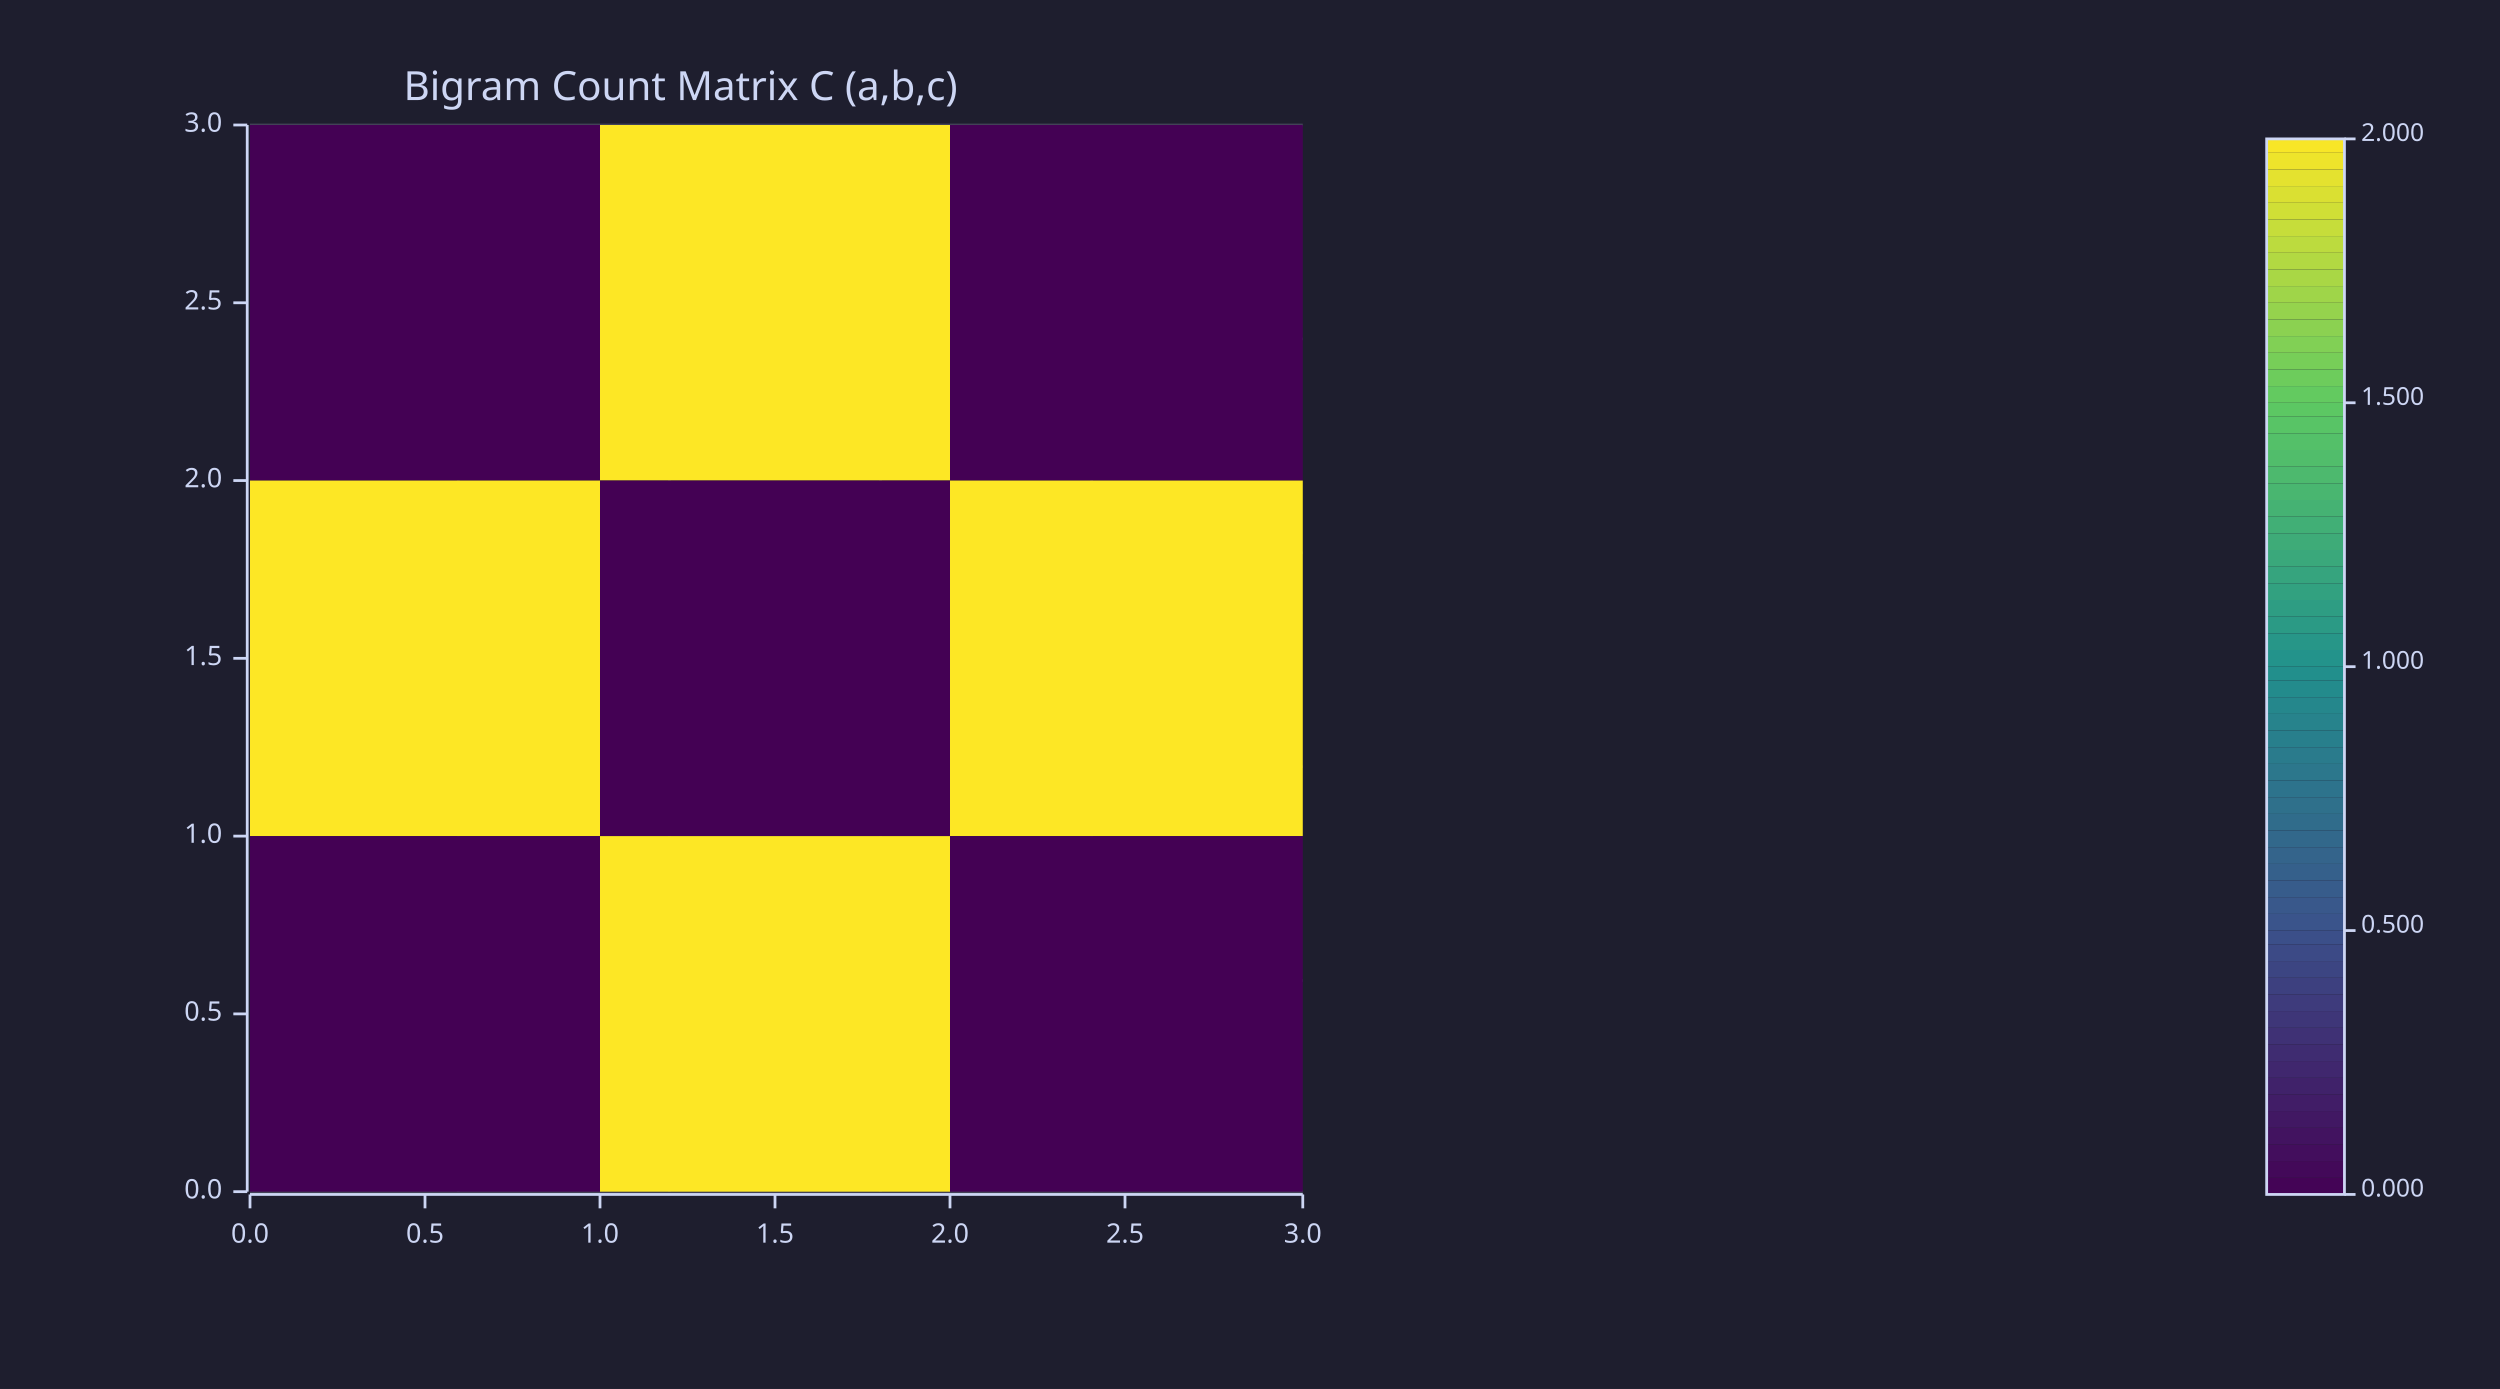
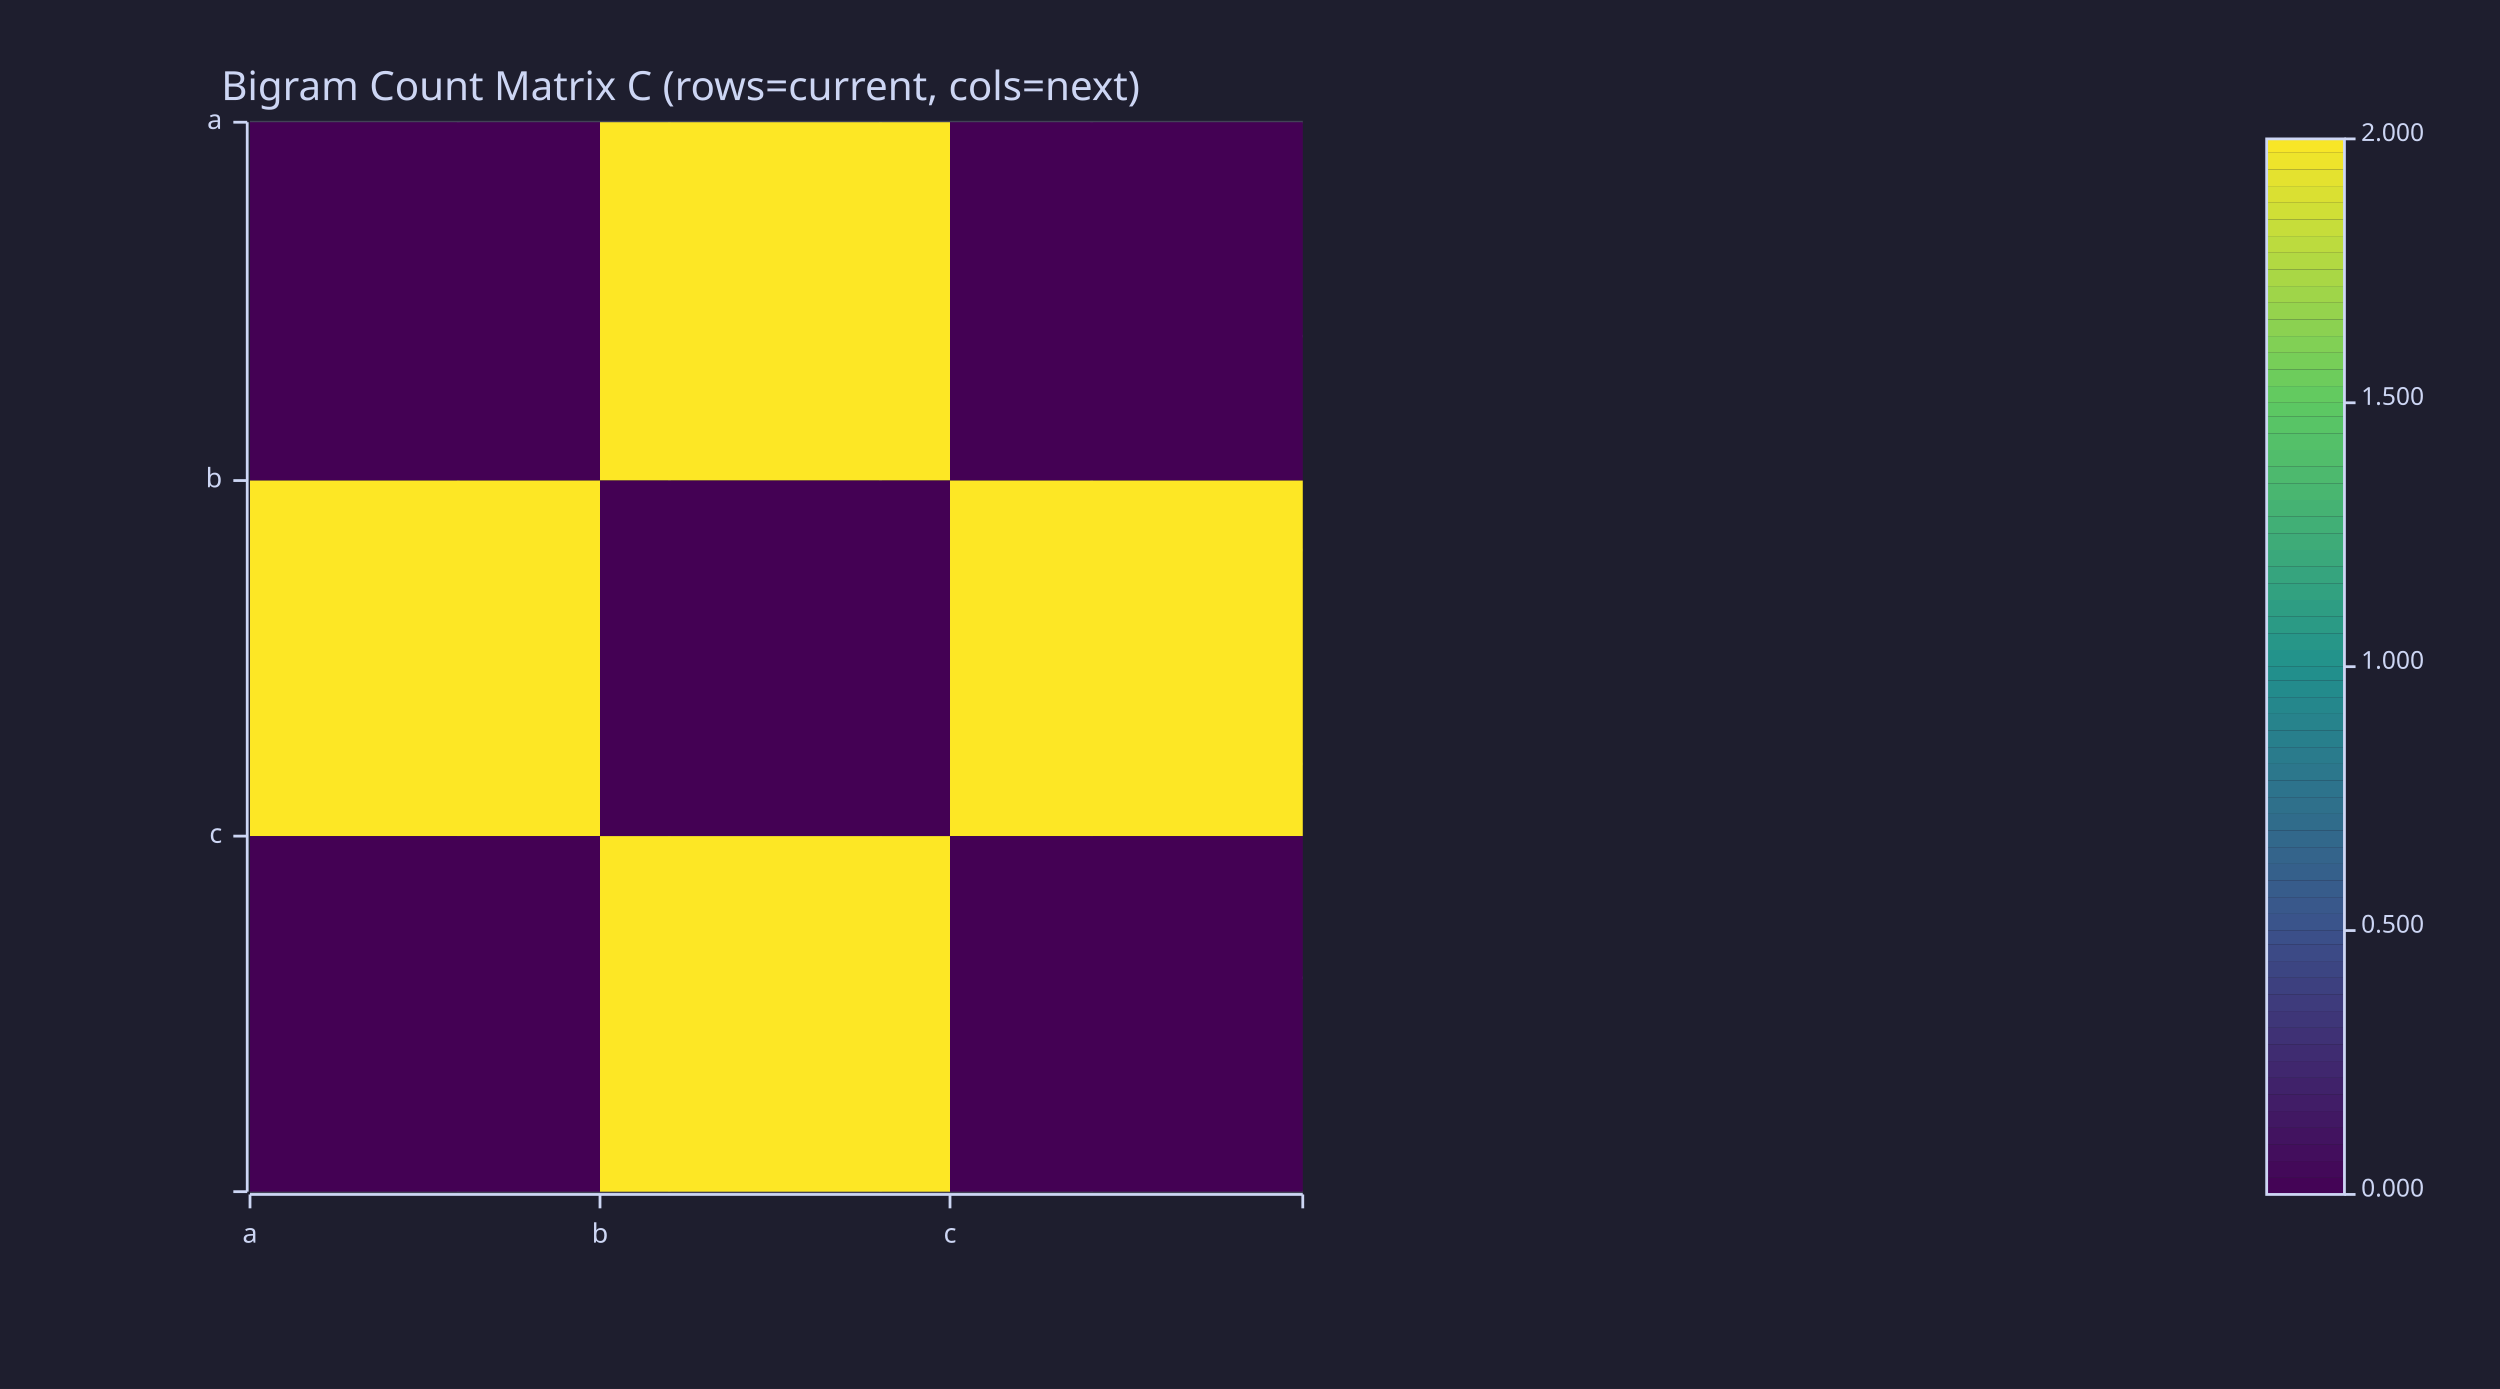
<svg xmlns="http://www.w3.org/2000/svg" width="900" height="500" viewBox="0 0 900 500">
  <rect x="0" y="0" width="900" height="500" opacity="1" fill="#1E1E2E" stroke="none" />
  <rect x="0" y="0" width="900" height="500" opacity="1" fill="#1E1E2E" stroke="none" />
  <text x="245" y="25" dy="0.76em" text-anchor="middle" font-family="sans-serif" font-size="14.516" opacity="1" fill="#CDD6F4">
- Bigram Count Matrix C (a,b,c)
+ Bigram Count Matrix C (rows=current, cols=next)
</text>
  <text x="20" y="237" dy="0.76em" text-anchor="middle" font-family="sans-serif" font-size="11.29" opacity="1" fill="#CDD6F4" transform="rotate(270, 20, 237)">

</text>
  <text x="280" y="480" dy="-0.5ex" text-anchor="middle" font-family="sans-serif" font-size="11.29" opacity="1" fill="#CDD6F4">

</text>
-   <polyline fill="none" opacity="1" stroke="#CDD6F4" stroke-width="1" points="89,45 89,429 " />
+   <polyline fill="none" opacity="1" stroke="#CDD6F4" stroke-width="1" points="89,44 89,429 " />
  <text x="80" y="429" dy="0.5ex" text-anchor="end" font-family="sans-serif" font-size="9.677" opacity="1" fill="#CDD6F4">
- 0.0
+ 
</text>
  <polyline fill="none" opacity="1" stroke="#CDD6F4" stroke-width="1" points="84,429 89,429 " />
-   <text x="80" y="365" dy="0.5ex" text-anchor="end" font-family="sans-serif" font-size="9.677" opacity="1" fill="#CDD6F4">
- 0.5
- </text>
-   <polyline fill="none" opacity="1" stroke="#CDD6F4" stroke-width="1" points="84,365 89,365 " />
  <text x="80" y="301" dy="0.5ex" text-anchor="end" font-family="sans-serif" font-size="9.677" opacity="1" fill="#CDD6F4">
- 1.0
+ c
</text>
  <polyline fill="none" opacity="1" stroke="#CDD6F4" stroke-width="1" points="84,301 89,301 " />
-   <text x="80" y="237" dy="0.5ex" text-anchor="end" font-family="sans-serif" font-size="9.677" opacity="1" fill="#CDD6F4">
- 1.5
- </text>
-   <polyline fill="none" opacity="1" stroke="#CDD6F4" stroke-width="1" points="84,237 89,237 " />
  <text x="80" y="173" dy="0.5ex" text-anchor="end" font-family="sans-serif" font-size="9.677" opacity="1" fill="#CDD6F4">
- 2.0
+ b
</text>
  <polyline fill="none" opacity="1" stroke="#CDD6F4" stroke-width="1" points="84,173 89,173 " />
-   <text x="80" y="109" dy="0.5ex" text-anchor="end" font-family="sans-serif" font-size="9.677" opacity="1" fill="#CDD6F4">
- 2.5
+   <text x="80" y="44" dy="0.5ex" text-anchor="end" font-family="sans-serif" font-size="9.677" opacity="1" fill="#CDD6F4">
+ a
</text>
-   <polyline fill="none" opacity="1" stroke="#CDD6F4" stroke-width="1" points="84,109 89,109 " />
-   <text x="80" y="45" dy="0.5ex" text-anchor="end" font-family="sans-serif" font-size="9.677" opacity="1" fill="#CDD6F4">
- 3.0
- </text>
-   <polyline fill="none" opacity="1" stroke="#CDD6F4" stroke-width="1" points="84,45 89,45 " />
+   <polyline fill="none" opacity="1" stroke="#CDD6F4" stroke-width="1" points="84,44 89,44 " />
  <polyline fill="none" opacity="1" stroke="#CDD6F4" stroke-width="1" points="90,430 469,430 " />
  <text x="90" y="440" dy="0.76em" text-anchor="middle" font-family="sans-serif" font-size="9.677" opacity="1" fill="#CDD6F4">
- 0.0
+ a
</text>
  <polyline fill="none" opacity="1" stroke="#CDD6F4" stroke-width="1" points="90,430 90,435 " />
-   <text x="153" y="440" dy="0.76em" text-anchor="middle" font-family="sans-serif" font-size="9.677" opacity="1" fill="#CDD6F4">
- 0.5
- </text>
-   <polyline fill="none" opacity="1" stroke="#CDD6F4" stroke-width="1" points="153,430 153,435 " />
  <text x="216" y="440" dy="0.76em" text-anchor="middle" font-family="sans-serif" font-size="9.677" opacity="1" fill="#CDD6F4">
- 1.0
+ b
</text>
  <polyline fill="none" opacity="1" stroke="#CDD6F4" stroke-width="1" points="216,430 216,435 " />
-   <text x="279" y="440" dy="0.76em" text-anchor="middle" font-family="sans-serif" font-size="9.677" opacity="1" fill="#CDD6F4">
- 1.5
- </text>
-   <polyline fill="none" opacity="1" stroke="#CDD6F4" stroke-width="1" points="279,430 279,435 " />
  <text x="342" y="440" dy="0.76em" text-anchor="middle" font-family="sans-serif" font-size="9.677" opacity="1" fill="#CDD6F4">
- 2.0
+ c
</text>
  <polyline fill="none" opacity="1" stroke="#CDD6F4" stroke-width="1" points="342,430 342,435 " />
-   <text x="405" y="440" dy="0.76em" text-anchor="middle" font-family="sans-serif" font-size="9.677" opacity="1" fill="#CDD6F4">
- 2.5
- </text>
-   <polyline fill="none" opacity="1" stroke="#CDD6F4" stroke-width="1" points="405,430 405,435 " />
  <text x="469" y="440" dy="0.76em" text-anchor="middle" font-family="sans-serif" font-size="9.677" opacity="1" fill="#CDD6F4">
- 3.0
+ 
</text>
  <polyline fill="none" opacity="1" stroke="#CDD6F4" stroke-width="1" points="469,430 469,435 " />
  <polyline fill="none" opacity="0.3" stroke="#9696B4" stroke-width="1" points="90,429 469,429 " />
-   <polyline fill="none" opacity="0.3" stroke="#9696B4" stroke-width="1" points="90,353 469,353 " />
-   <polyline fill="none" opacity="0.3" stroke="#9696B4" stroke-width="1" points="90,276 469,276 " />
-   <polyline fill="none" opacity="0.3" stroke="#9696B4" stroke-width="1" points="90,199 469,199 " />
-   <polyline fill="none" opacity="0.3" stroke="#9696B4" stroke-width="1" points="90,122 469,122 " />
-   <polyline fill="none" opacity="0.3" stroke="#9696B4" stroke-width="1" points="90,45 469,45 " />
-   <polyline fill="none" opacity="0.3" stroke="#9696B4" stroke-width="1" points="165,429 165,45 " />
-   <polyline fill="none" opacity="0.3" stroke="#9696B4" stroke-width="1" points="241,429 241,45 " />
-   <polyline fill="none" opacity="0.3" stroke="#9696B4" stroke-width="1" points="317,429 317,45 " />
-   <polyline fill="none" opacity="0.3" stroke="#9696B4" stroke-width="1" points="393,429 393,45 " />
-   <rect x="90" y="45" width="126" height="128" opacity="1" fill="#440154" stroke="none" />
-   <rect x="216" y="45" width="126" height="128" opacity="1" fill="#FDE725" stroke="none" />
-   <rect x="342" y="45" width="127" height="128" opacity="1" fill="#440154" stroke="none" />
+   <polyline fill="none" opacity="0.3" stroke="#9696B4" stroke-width="1" points="90,352 469,352 " />
+   <polyline fill="none" opacity="0.3" stroke="#9696B4" stroke-width="1" points="90,275 469,275 " />
+   <polyline fill="none" opacity="0.3" stroke="#9696B4" stroke-width="1" points="90,198 469,198 " />
+   <polyline fill="none" opacity="0.3" stroke="#9696B4" stroke-width="1" points="90,121 469,121 " />
+   <polyline fill="none" opacity="0.3" stroke="#9696B4" stroke-width="1" points="90,44 469,44 " />
+   <polyline fill="none" opacity="0.3" stroke="#9696B4" stroke-width="1" points="165,429 165,44 " />
+   <polyline fill="none" opacity="0.3" stroke="#9696B4" stroke-width="1" points="241,429 241,44 " />
+   <polyline fill="none" opacity="0.3" stroke="#9696B4" stroke-width="1" points="317,429 317,44 " />
+   <polyline fill="none" opacity="0.3" stroke="#9696B4" stroke-width="1" points="393,429 393,44 " />
+   <rect x="90" y="44" width="126" height="129" opacity="1" fill="#440154" stroke="none" />
+   <rect x="216" y="44" width="126" height="129" opacity="1" fill="#FDE725" stroke="none" />
+   <rect x="342" y="44" width="127" height="129" opacity="1" fill="#440154" stroke="none" />
  <rect x="90" y="173" width="126" height="128" opacity="1" fill="#FDE725" stroke="none" />
  <rect x="216" y="173" width="126" height="128" opacity="1" fill="#440154" stroke="none" />
  <rect x="342" y="173" width="127" height="128" opacity="1" fill="#FDE725" stroke="none" />
  <rect x="90" y="301" width="126" height="128" opacity="1" fill="#440154" stroke="none" />
  <rect x="216" y="301" width="126" height="128" opacity="1" fill="#FDE725" stroke="none" />
  <rect x="342" y="301" width="127" height="128" opacity="1" fill="#440154" stroke="none" />
  <rect x="816" y="50" width="28" height="5" opacity="1" fill="#F8E627" stroke="none" />
  <rect x="816" y="55" width="28" height="6" opacity="1" fill="#EEE42B" stroke="none" />
  <rect x="816" y="61" width="28" height="6" opacity="1" fill="#E4E22F" stroke="none" />
  <rect x="816" y="67" width="28" height="6" opacity="1" fill="#DAE032" stroke="none" />
  <rect x="816" y="73" width="28" height="6" opacity="1" fill="#D0DF36" stroke="none" />
  <rect x="816" y="79" width="28" height="6" opacity="1" fill="#C6DD3A" stroke="none" />
  <rect x="816" y="85" width="28" height="6" opacity="1" fill="#BCDB3E" stroke="none" />
  <rect x="816" y="91" width="28" height="6" opacity="1" fill="#B2D942" stroke="none" />
  <rect x="816" y="97" width="28" height="6" opacity="1" fill="#A9D745" stroke="none" />
  <rect x="816" y="103" width="28" height="6" opacity="1" fill="#9FD549" stroke="none" />
  <rect x="816" y="109" width="28" height="6" opacity="1" fill="#95D34D" stroke="none" />
  <rect x="816" y="115" width="28" height="6" opacity="1" fill="#8BD151" stroke="none" />
  <rect x="816" y="121" width="28" height="6" opacity="1" fill="#81D055" stroke="none" />
  <rect x="816" y="127" width="28" height="6" opacity="1" fill="#77CE58" stroke="none" />
  <rect x="816" y="133" width="28" height="6" opacity="1" fill="#6DCC5C" stroke="none" />
  <rect x="816" y="139" width="28" height="6" opacity="1" fill="#63CA60" stroke="none" />
  <rect x="816" y="145" width="28" height="5" opacity="1" fill="#5CC763" stroke="none" />
  <rect x="816" y="150" width="28" height="6" opacity="1" fill="#58C466" stroke="none" />
  <rect x="816" y="156" width="28" height="6" opacity="1" fill="#54C069" stroke="none" />
  <rect x="816" y="162" width="28" height="6" opacity="1" fill="#51BD6B" stroke="none" />
  <rect x="816" y="168" width="28" height="6" opacity="1" fill="#4DB96E" stroke="none" />
  <rect x="816" y="174" width="28" height="6" opacity="1" fill="#49B670" stroke="none" />
  <rect x="816" y="180" width="28" height="6" opacity="1" fill="#45B273" stroke="none" />
  <rect x="816" y="186" width="28" height="6" opacity="1" fill="#41AF76" stroke="none" />
  <rect x="816" y="192" width="28" height="6" opacity="1" fill="#3EAB78" stroke="none" />
  <rect x="816" y="198" width="28" height="6" opacity="1" fill="#3AA87B" stroke="none" />
  <rect x="816" y="204" width="28" height="6" opacity="1" fill="#36A47E" stroke="none" />
  <rect x="816" y="210" width="28" height="6" opacity="1" fill="#32A180" stroke="none" />
  <rect x="816" y="216" width="28" height="6" opacity="1" fill="#2E9D83" stroke="none" />
  <rect x="816" y="222" width="28" height="6" opacity="1" fill="#2B9A85" stroke="none" />
  <rect x="816" y="228" width="28" height="6" opacity="1" fill="#279688" stroke="none" />
  <rect x="816" y="234" width="28" height="6" opacity="1" fill="#23938B" stroke="none" />
  <rect x="816" y="240" width="28" height="5" opacity="1" fill="#228F8C" stroke="none" />
  <rect x="816" y="245" width="28" height="6" opacity="1" fill="#238B8C" stroke="none" />
  <rect x="816" y="251" width="28" height="6" opacity="1" fill="#25878C" stroke="none" />
  <rect x="816" y="257" width="28" height="6" opacity="1" fill="#27838C" stroke="none" />
  <rect x="816" y="263" width="28" height="6" opacity="1" fill="#287F8C" stroke="none" />
  <rect x="816" y="269" width="28" height="6" opacity="1" fill="#2A7B8C" stroke="none" />
  <rect x="816" y="275" width="28" height="6" opacity="1" fill="#2C778C" stroke="none" />
  <rect x="816" y="281" width="28" height="6" opacity="1" fill="#2D738C" stroke="none" />
  <rect x="816" y="287" width="28" height="6" opacity="1" fill="#2F708B" stroke="none" />
  <rect x="816" y="293" width="28" height="6" opacity="1" fill="#306C8B" stroke="none" />
  <rect x="816" y="299" width="28" height="6" opacity="1" fill="#32688B" stroke="none" />
  <rect x="816" y="305" width="28" height="6" opacity="1" fill="#34648B" stroke="none" />
  <rect x="816" y="311" width="28" height="6" opacity="1" fill="#35608B" stroke="none" />
  <rect x="816" y="317" width="28" height="6" opacity="1" fill="#375C8B" stroke="none" />
  <rect x="816" y="323" width="28" height="6" opacity="1" fill="#39588B" stroke="none" />
  <rect x="816" y="329" width="28" height="6" opacity="1" fill="#3A548B" stroke="none" />
  <rect x="816" y="335" width="28" height="5" opacity="1" fill="#3B4F89" stroke="none" />
  <rect x="816" y="340" width="28" height="6" opacity="1" fill="#3C4A86" stroke="none" />
  <rect x="816" y="346" width="28" height="6" opacity="1" fill="#3C4582" stroke="none" />
  <rect x="816" y="352" width="28" height="6" opacity="1" fill="#3D407F" stroke="none" />
  <rect x="816" y="358" width="28" height="6" opacity="1" fill="#3E3B7C" stroke="none" />
  <rect x="816" y="364" width="28" height="6" opacity="1" fill="#3E3678" stroke="none" />
  <rect x="816" y="370" width="28" height="6" opacity="1" fill="#3F3175" stroke="none" />
  <rect x="816" y="376" width="28" height="6" opacity="1" fill="#3F2C71" stroke="none" />
  <rect x="816" y="382" width="28" height="6" opacity="1" fill="#40276E" stroke="none" />
  <rect x="816" y="388" width="28" height="6" opacity="1" fill="#40226A" stroke="none" />
  <rect x="816" y="394" width="28" height="6" opacity="1" fill="#411D67" stroke="none" />
  <rect x="816" y="400" width="28" height="6" opacity="1" fill="#411863" stroke="none" />
  <rect x="816" y="406" width="28" height="6" opacity="1" fill="#421360" stroke="none" />
  <rect x="816" y="412" width="28" height="6" opacity="1" fill="#430E5D" stroke="none" />
  <rect x="816" y="418" width="28" height="6" opacity="1" fill="#430959" stroke="none" />
  <rect x="816" y="424" width="28" height="6" opacity="1" fill="#440456" stroke="none" />
  <rect x="816" y="50" width="28" height="380" opacity="1" fill="none" stroke="#CDD6F4" />
  <polyline fill="none" opacity="1" stroke="#CDD6F4" stroke-width="1" points="844,430 848,430 " />
  <text x="850" y="424" dy="0.76em" text-anchor="start" font-family="sans-serif" font-size="8.871" opacity="1" fill="#CDD6F4">
0.000
</text>
  <polyline fill="none" opacity="1" stroke="#CDD6F4" stroke-width="1" points="844,335 848,335 " />
  <text x="850" y="329" dy="0.76em" text-anchor="start" font-family="sans-serif" font-size="8.871" opacity="1" fill="#CDD6F4">
0.500
</text>
  <polyline fill="none" opacity="1" stroke="#CDD6F4" stroke-width="1" points="844,240 848,240 " />
  <text x="850" y="234" dy="0.76em" text-anchor="start" font-family="sans-serif" font-size="8.871" opacity="1" fill="#CDD6F4">
1.000
</text>
  <polyline fill="none" opacity="1" stroke="#CDD6F4" stroke-width="1" points="844,145 848,145 " />
  <text x="850" y="139" dy="0.76em" text-anchor="start" font-family="sans-serif" font-size="8.871" opacity="1" fill="#CDD6F4">
1.500
</text>
  <polyline fill="none" opacity="1" stroke="#CDD6F4" stroke-width="1" points="844,50 848,50 " />
  <text x="850" y="44" dy="0.76em" text-anchor="start" font-family="sans-serif" font-size="8.871" opacity="1" fill="#CDD6F4">
2.000
</text>
</svg>
